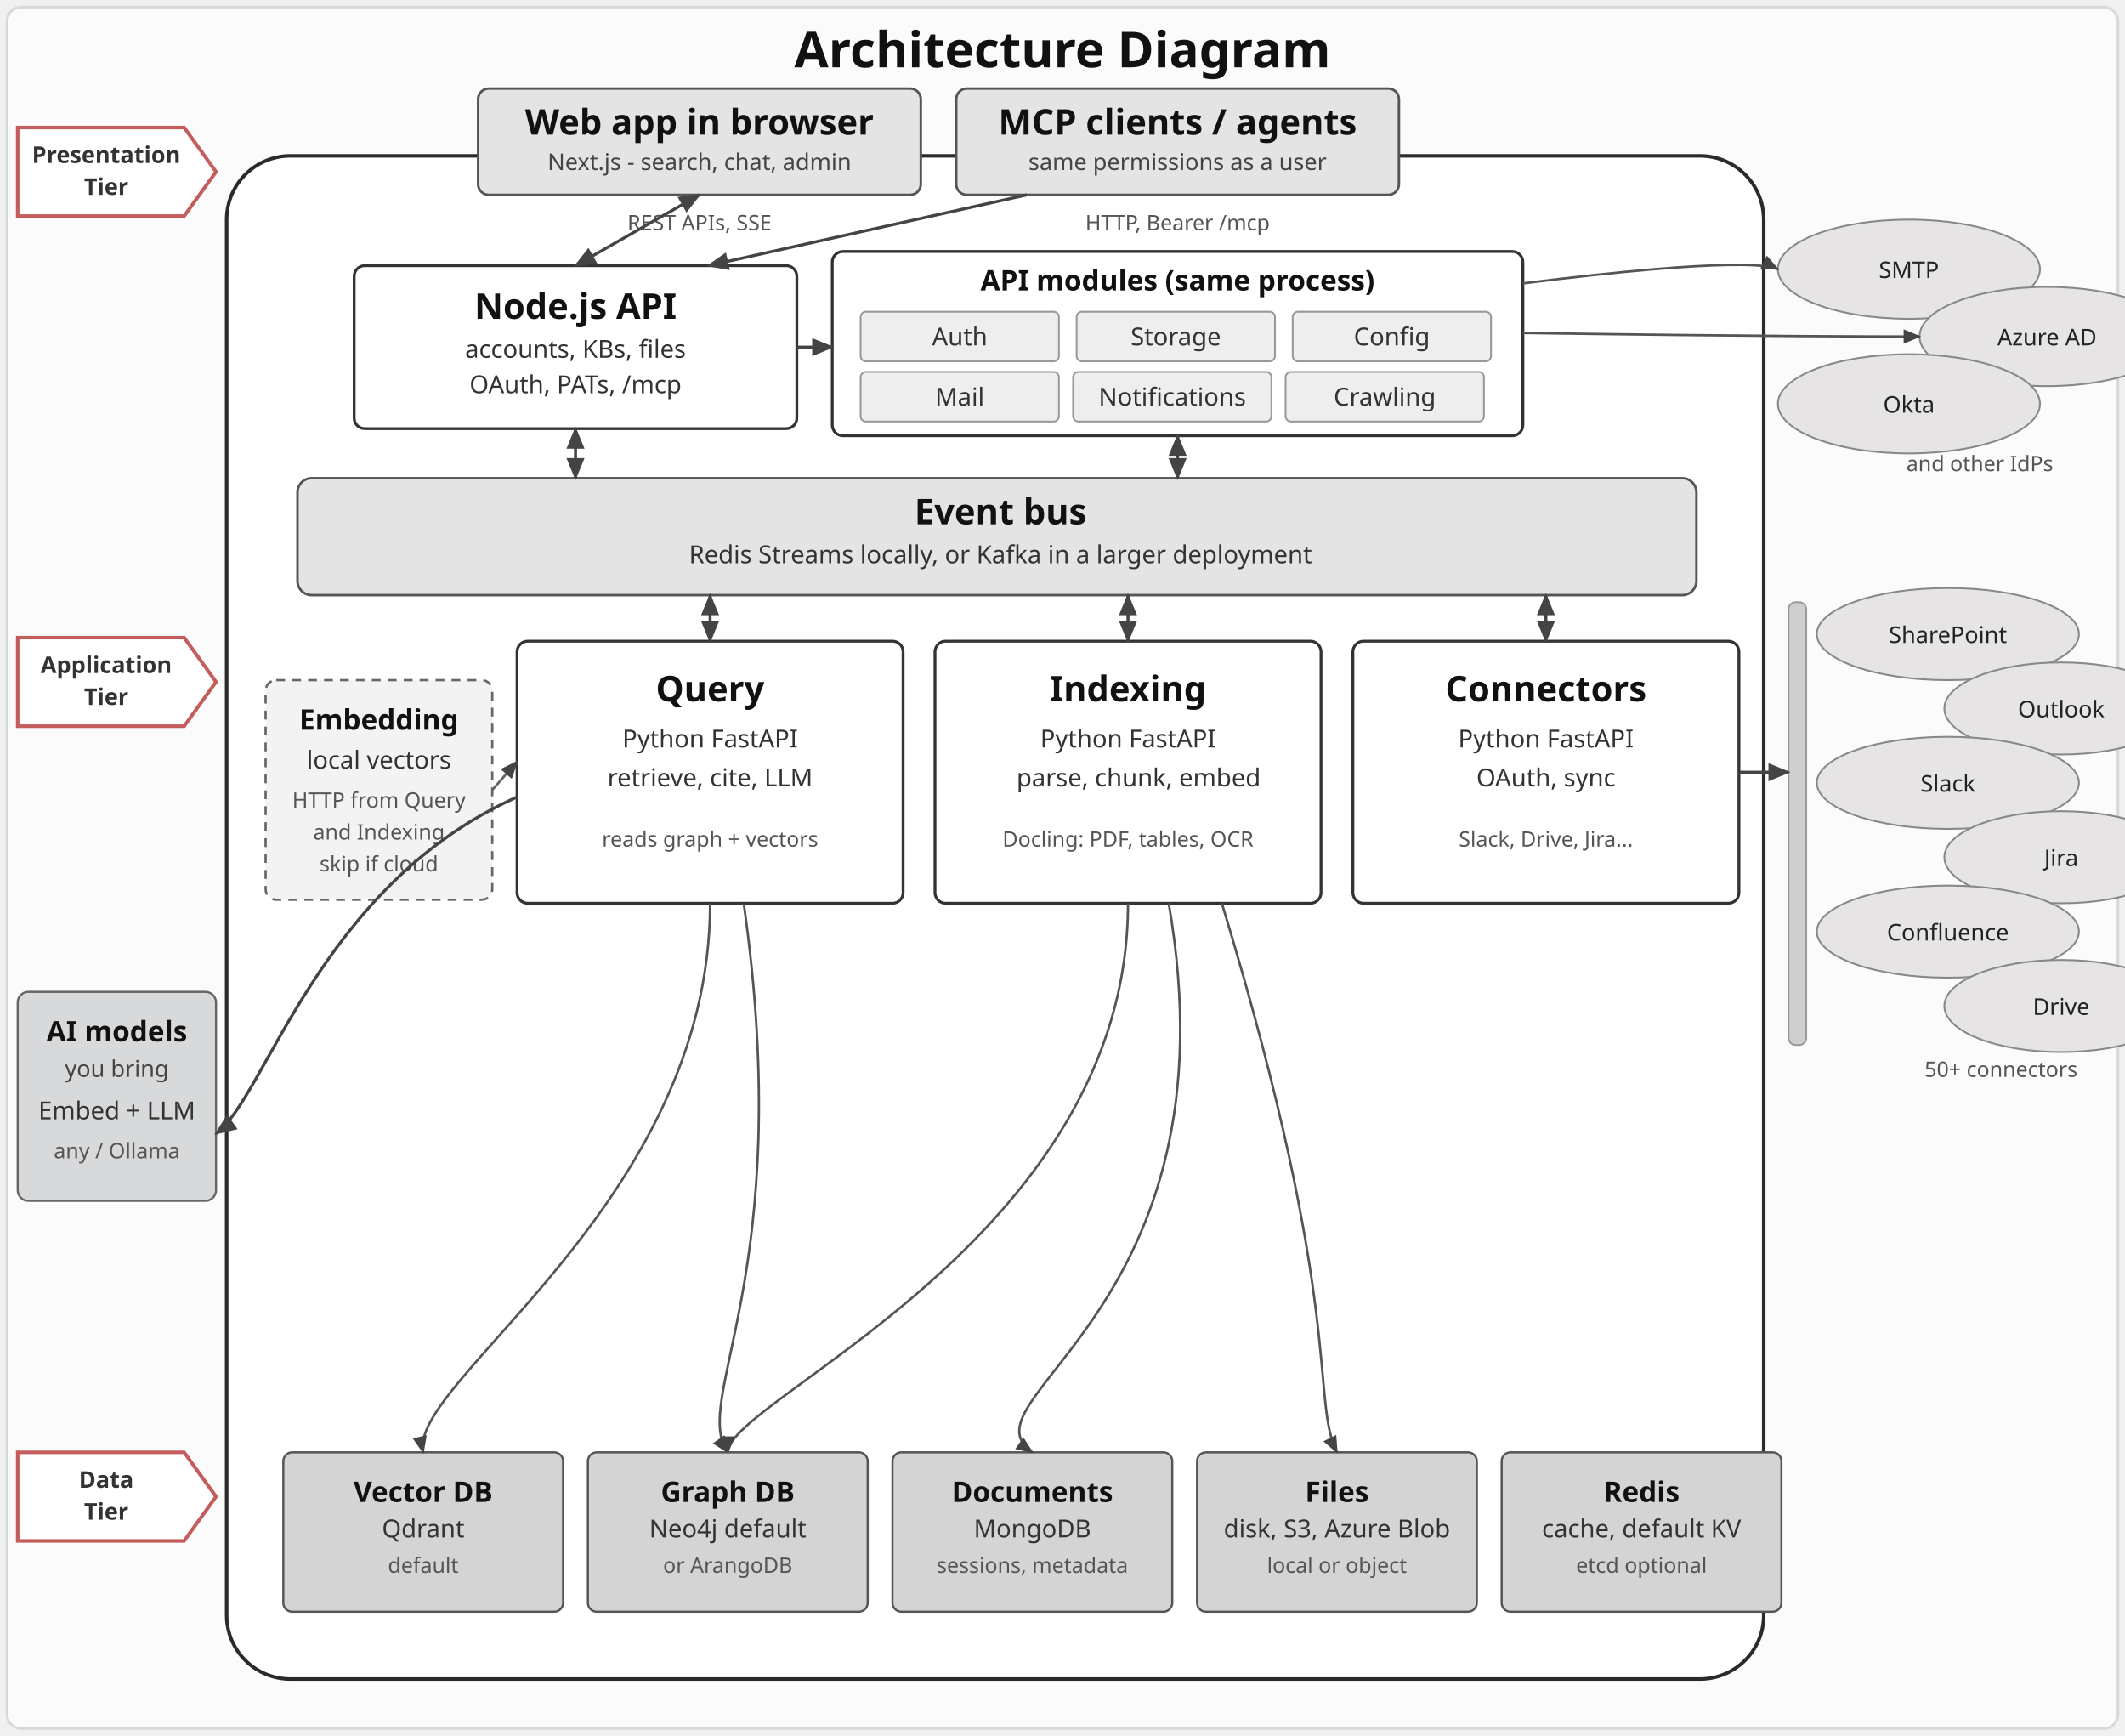
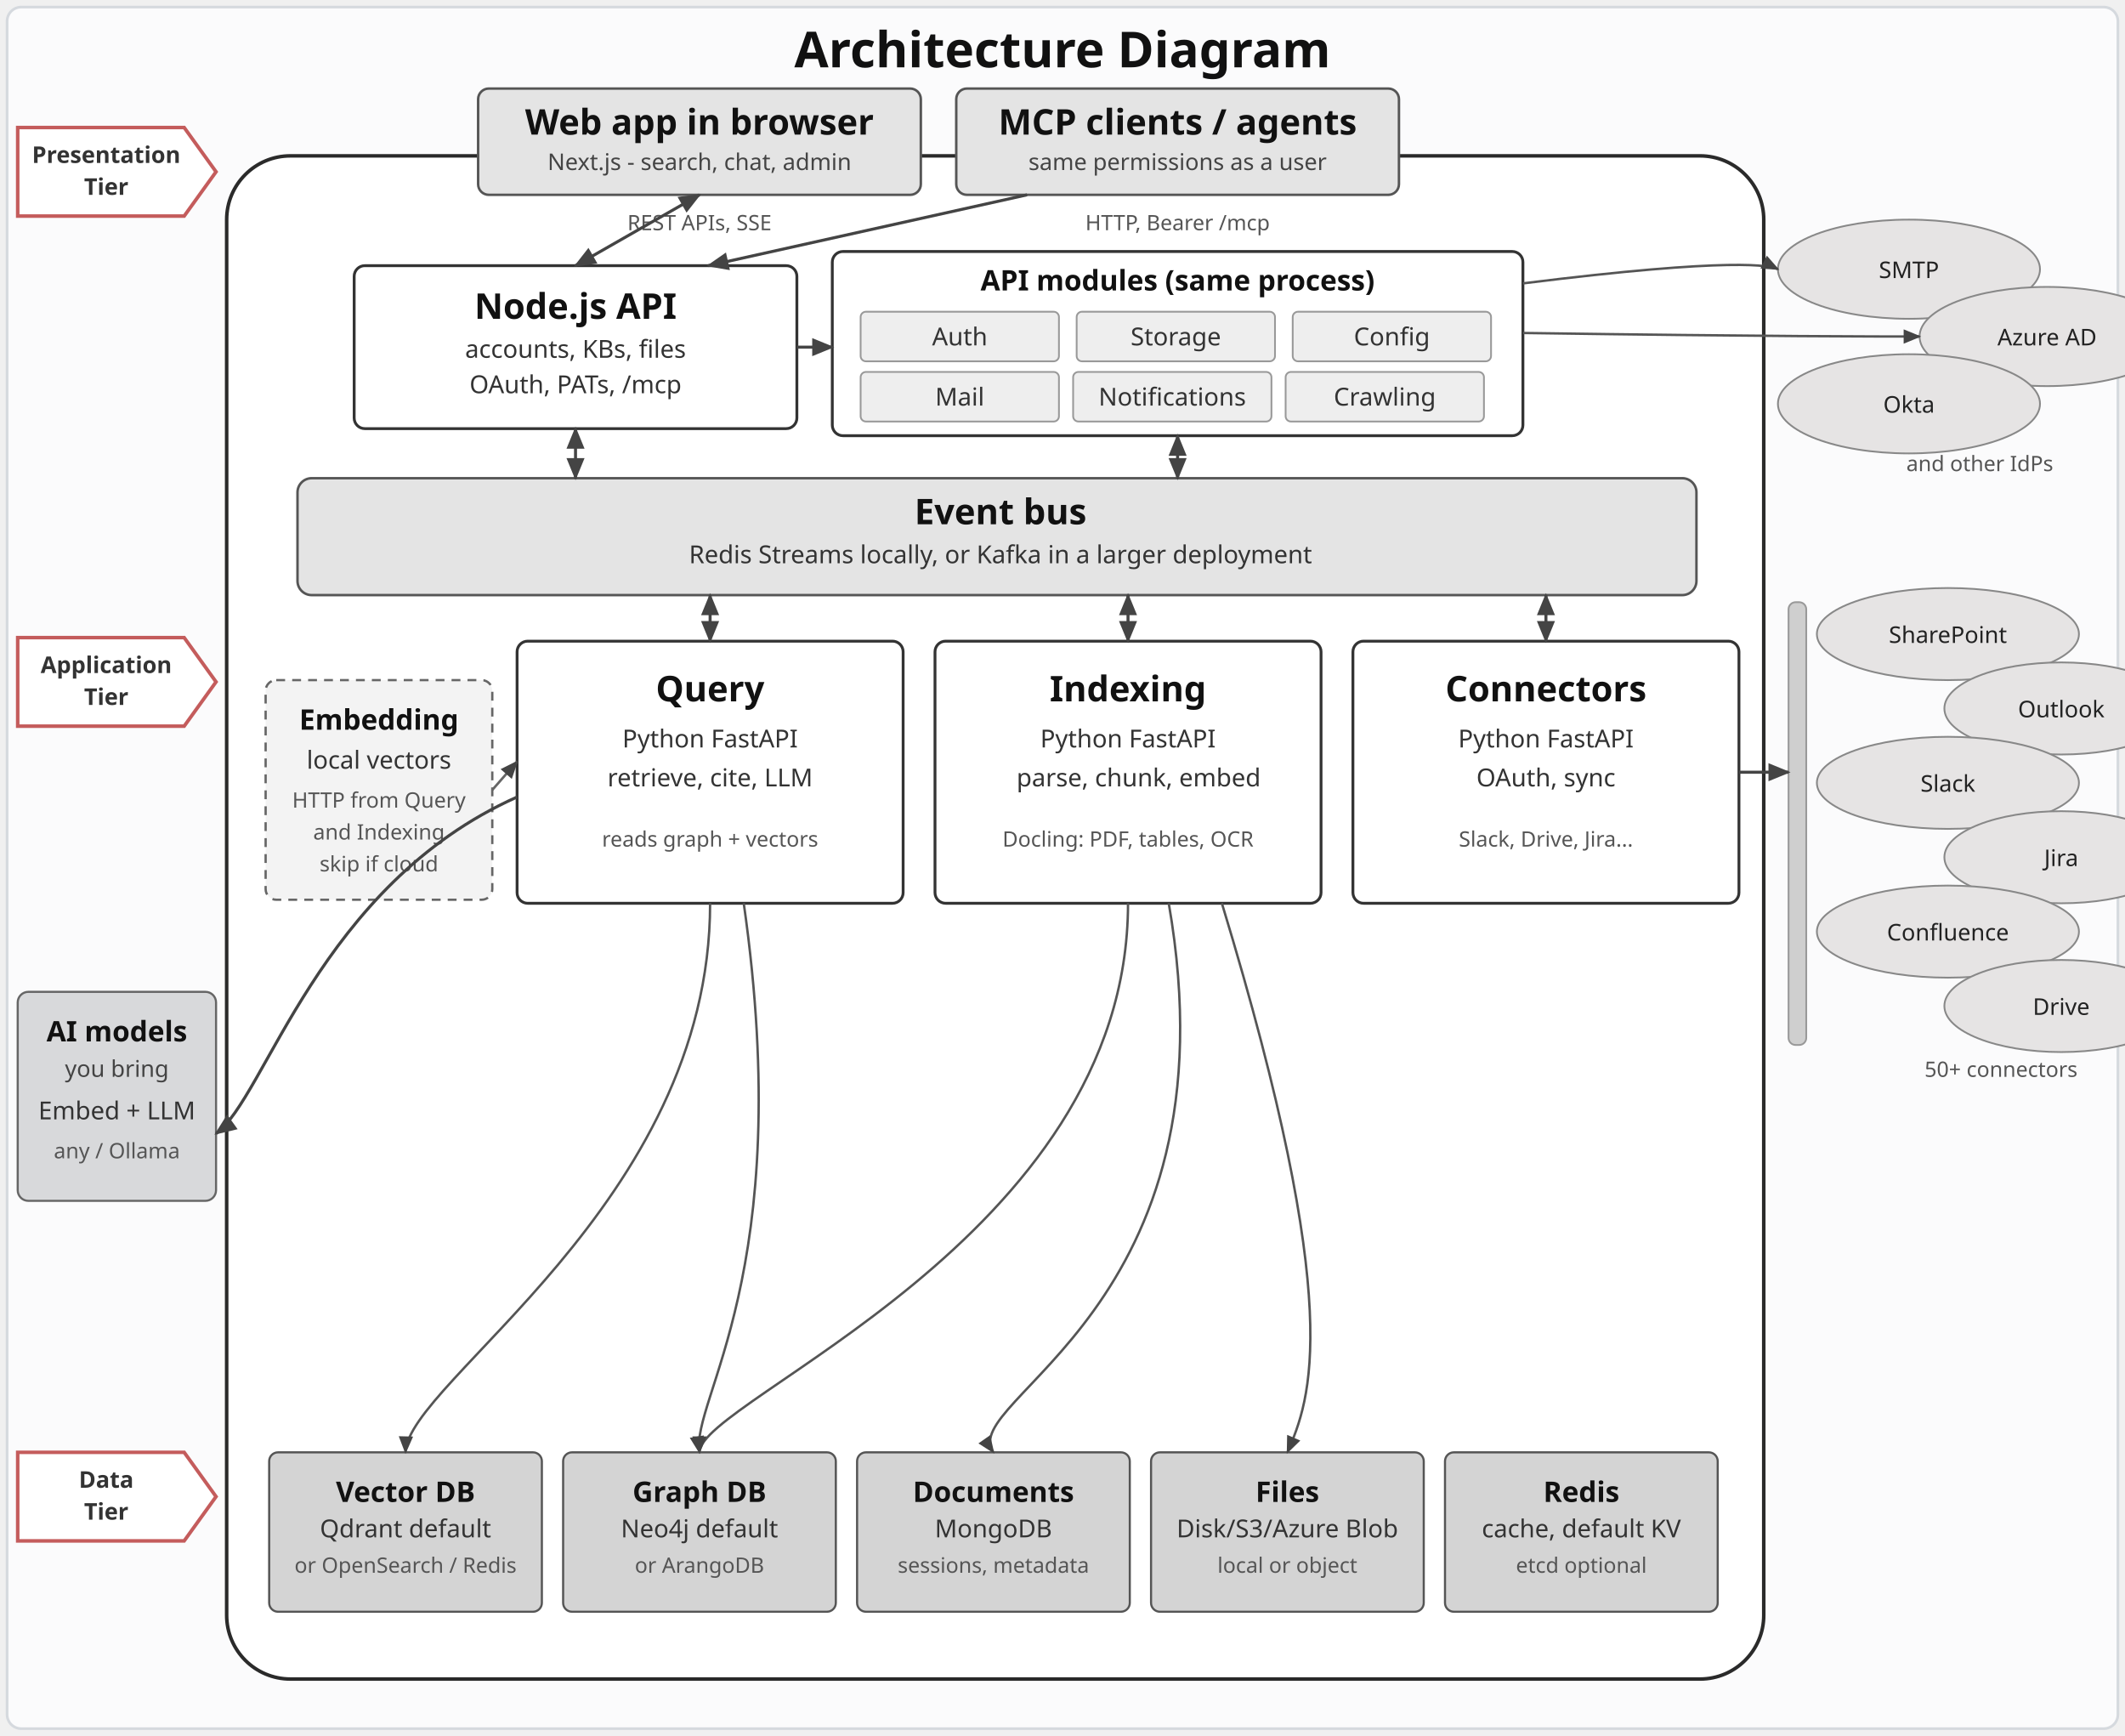
<svg xmlns="http://www.w3.org/2000/svg" viewBox="0 0 1200 980" width="1200" height="980" role="img" aria-labelledby="title desc">
  <defs>
    <marker id="arrow" viewBox="0 0 12 12" refX="10" refY="6" markerWidth="8" markerHeight="9" orient="auto">
      <path d="M0 1.5 L11 6 L0 10.5 Z" fill="#444" />
    </marker>
    <marker id="arrow-rev" viewBox="0 0 12 12" refX="2" refY="6" markerWidth="8" markerHeight="9" orient="auto">
      <path d="M12 1.5 L1 6 L12 10.5 Z" fill="#444" />
    </marker>
    <style>
      .title { font: 700 28px ui-sans-serif, system-ui, sans-serif; fill: #111; }
      .tier { font: 700 13px ui-sans-serif, system-ui, sans-serif; fill: #333; }
      .h { font: 700 20px ui-sans-serif, system-ui, sans-serif; fill: #111; }
      .h2 { font: 700 16px ui-sans-serif, system-ui, sans-serif; fill: #111; }
      .s { font: 14px ui-sans-serif, system-ui, sans-serif; fill: #333; }
      .s2 { font: 13px ui-sans-serif, system-ui, sans-serif; fill: #444; }
      .tiny { font: 12px ui-sans-serif, system-ui, sans-serif; fill: #555; }
      .ext { font: 13px ui-sans-serif, system-ui, sans-serif; fill: #222; }
    </style>
  </defs>
  <rect x="4" y="4" width="1192" height="972" rx="8" fill="#fbfbfc" stroke="#d5d9de" stroke-width="1.5" />
  <text x="600" y="38" text-anchor="middle" class="title">Architecture Diagram</text>
  <polygon points="10,72 104,72 122,97.0 104,122 10,122" fill="#fff" stroke="#c45c5c" stroke-width="2" />
  <text x="60" y="92" text-anchor="middle" class="tier">Presentation</text>
  <text x="60" y="110" text-anchor="middle" class="tier">Tier</text>
  <polygon points="10,360 104,360 122,385.0 104,410 10,410" fill="#fff" stroke="#c45c5c" stroke-width="2" />
  <text x="60" y="380" text-anchor="middle" class="tier">Application</text>
  <text x="60" y="398" text-anchor="middle" class="tier">Tier</text>
  <polygon points="10,820 104,820 122,845.0 104,870 10,870" fill="#fff" stroke="#c45c5c" stroke-width="2" />
  <text x="60" y="840" text-anchor="middle" class="tier">Data</text>
  <text x="60" y="858" text-anchor="middle" class="tier">Tier</text>
  <rect x="10" y="560" width="112" height="118" rx="6" fill="#d8d9db" stroke="#666" stroke-width="1.2" />
  <text x="66" y="588" text-anchor="middle" class="h2">AI models</text>
  <text x="66" y="608" text-anchor="middle" class="s2">you bring</text>
  <text x="66" y="632" text-anchor="middle" class="s">Embed + LLM</text>
  <text x="66" y="654" text-anchor="middle" class="tiny">any / Ollama</text>
  <rect x="128" y="88" width="868" height="860" rx="36" fill="#fff" stroke="#2a2a2a" stroke-width="2" />
  <rect x="270" y="50" width="250" height="60" rx="6" fill="#e4e4e4" stroke="#555" stroke-width="1.4" />
  <text x="395" y="76" text-anchor="middle" class="h">Web app in browser</text>
  <text x="395" y="96" text-anchor="middle" class="s2">Next.js - search, chat, admin</text>
  <rect x="540" y="50" width="250" height="60" rx="6" fill="#e4e4e4" stroke="#555" stroke-width="1.4" />
  <text x="665" y="76" text-anchor="middle" class="h">MCP clients / agents</text>
  <text x="665" y="96" text-anchor="middle" class="s2">same permissions as a user</text>
  <text x="395" y="130" text-anchor="middle" class="tiny">REST APIs, SSE</text>
  <text x="665" y="130" text-anchor="middle" class="tiny">HTTP, Bearer /mcp</text>
  <rect x="200" y="150" width="250" height="92" rx="6" fill="#fff" stroke="#333" stroke-width="1.6" />
  <text x="325" y="180" text-anchor="middle" class="h">Node.js API</text>
  <text x="325" y="202" text-anchor="middle" class="s">accounts, KBs, files</text>
  <text x="325" y="222" text-anchor="middle" class="s">OAuth, PATs, /mcp</text>
  <rect x="470" y="142" width="390" height="104" rx="6" fill="#fff" stroke="#333" stroke-width="1.6" />
  <text x="665" y="164" text-anchor="middle" class="h2">API modules (same process)</text>
  <rect x="486" y="176" width="112" height="28" rx="3" fill="#eee" stroke="#999" stroke-width="1" />
  <text x="542" y="195" text-anchor="middle" class="s">Auth</text>
  <rect x="608" y="176" width="112" height="28" rx="3" fill="#eee" stroke="#999" stroke-width="1" />
  <text x="664" y="195" text-anchor="middle" class="s">Storage</text>
  <rect x="730" y="176" width="112" height="28" rx="3" fill="#eee" stroke="#999" stroke-width="1" />
  <text x="786" y="195" text-anchor="middle" class="s">Config</text>
  <rect x="486" y="210" width="112" height="28" rx="3" fill="#eee" stroke="#999" stroke-width="1" />
  <text x="542" y="229" text-anchor="middle" class="s">Mail</text>
  <rect x="606" y="210" width="112" height="28" rx="3" fill="#eee" stroke="#999" stroke-width="1" />
  <text x="662" y="229" text-anchor="middle" class="s">Notifications</text>
  <rect x="726" y="210" width="112" height="28" rx="3" fill="#eee" stroke="#999" stroke-width="1" />
  <text x="782" y="229" text-anchor="middle" class="s">Crawling</text>
  <rect x="168" y="270" width="790" height="66" rx="8" fill="#e4e4e4" stroke="#555" stroke-width="1.4" />
  <text x="565" y="296" text-anchor="middle" class="h">Event bus</text>
  <text x="565" y="318" text-anchor="middle" class="s">Redis Streams locally, or Kafka in a larger deployment</text>
  <rect x="150" y="384" width="128" height="124" rx="6" fill="#f3f3f3" stroke="#666" stroke-width="1.3" stroke-dasharray="5 4" />
  <text x="214" y="412" text-anchor="middle" class="h2">Embedding</text>
  <text x="214" y="434" text-anchor="middle" class="s">local vectors</text>
  <text x="214" y="456" text-anchor="middle" class="tiny">HTTP from Query</text>
  <text x="214" y="474" text-anchor="middle" class="tiny">and Indexing</text>
  <text x="214" y="492" text-anchor="middle" class="tiny">skip if cloud</text>
  <rect x="292" y="362" width="218" height="148" rx="6" fill="#fff" stroke="#333" stroke-width="1.6" />
  <text x="401" y="396" text-anchor="middle" class="h">Query</text>
  <text x="401" y="422" text-anchor="middle" class="s">Python FastAPI</text>
  <text x="401" y="444" text-anchor="middle" class="s">retrieve, cite, LLM</text>
  <text x="401" y="478" text-anchor="middle" class="tiny">reads graph + vectors</text>
  <rect x="528" y="362" width="218" height="148" rx="6" fill="#fff" stroke="#333" stroke-width="1.6" />
  <text x="637" y="396" text-anchor="middle" class="h">Indexing</text>
  <text x="637" y="422" text-anchor="middle" class="s">Python FastAPI</text>
  <text x="643" y="444" text-anchor="middle" class="s">parse, chunk, embed</text>
  <text x="637" y="478" text-anchor="middle" class="tiny">Docling: PDF, tables, OCR</text>
  <rect x="764" y="362" width="218" height="148" rx="6" fill="#fff" stroke="#333" stroke-width="1.6" />
  <text x="873" y="396" text-anchor="middle" class="h">Connectors</text>
  <text x="873" y="422" text-anchor="middle" class="s">Python FastAPI</text>
  <text x="873" y="444" text-anchor="middle" class="s">OAuth, sync</text>
  <text x="873" y="478" text-anchor="middle" class="tiny">Slack, Drive, Jira...</text>
-   <rect x="160" y="820" width="158" height="90" rx="5" fill="#d4d4d4" stroke="#555" stroke-width="1.2" />
-   <text x="239" y="848" text-anchor="middle" class="h2">Vector DB</text>
-   <text x="239" y="868" text-anchor="middle" class="s">Qdrant</text>
-   <text x="239" y="888" text-anchor="middle" class="tiny">default</text>
-   <rect x="332" y="820" width="158" height="90" rx="5" fill="#d4d4d4" stroke="#555" stroke-width="1.2" />
-   <text x="411" y="848" text-anchor="middle" class="h2">Graph DB</text>
-   <text x="411" y="868" text-anchor="middle" class="s">Neo4j default</text>
-   <text x="411" y="888" text-anchor="middle" class="tiny">or ArangoDB</text>
-   <rect x="504" y="820" width="158" height="90" rx="5" fill="#d4d4d4" stroke="#555" stroke-width="1.2" />
-   <text x="583" y="848" text-anchor="middle" class="h2">Documents</text>
-   <text x="583" y="868" text-anchor="middle" class="s">MongoDB</text>
-   <text x="583" y="888" text-anchor="middle" class="tiny">sessions, metadata</text>
-   <rect x="676" y="820" width="158" height="90" rx="5" fill="#d4d4d4" stroke="#555" stroke-width="1.2" />
-   <text x="755" y="848" text-anchor="middle" class="h2">Files</text>
-   <text x="755" y="868" text-anchor="middle" class="s">disk, S3, Azure Blob</text>
-   <text x="755" y="888" text-anchor="middle" class="tiny">local or object</text>
-   <rect x="848" y="820" width="158" height="90" rx="5" fill="#d4d4d4" stroke="#555" stroke-width="1.2" />
-   <text x="927" y="848" text-anchor="middle" class="h2">Redis</text>
-   <text x="927" y="868" text-anchor="middle" class="s">cache, default KV</text>
-   <text x="927" y="888" text-anchor="middle" class="tiny">etcd optional</text>
+   <rect x="152" y="820" width="154" height="90" rx="5" fill="#d4d4d4" stroke="#555" stroke-width="1.2" />
+   <text x="229" y="848" text-anchor="middle" class="h2">Vector DB</text>
+   <text x="229" y="868" text-anchor="middle" class="s">Qdrant default</text>
+   <text x="229" y="888" text-anchor="middle" class="tiny">or OpenSearch / Redis</text>
+   <rect x="318" y="820" width="154" height="90" rx="5" fill="#d4d4d4" stroke="#555" stroke-width="1.2" />
+   <text x="395" y="848" text-anchor="middle" class="h2">Graph DB</text>
+   <text x="395" y="868" text-anchor="middle" class="s">Neo4j default</text>
+   <text x="395" y="888" text-anchor="middle" class="tiny">or ArangoDB</text>
+   <rect x="484" y="820" width="154" height="90" rx="5" fill="#d4d4d4" stroke="#555" stroke-width="1.2" />
+   <text x="561" y="848" text-anchor="middle" class="h2">Documents</text>
+   <text x="561" y="868" text-anchor="middle" class="s">MongoDB</text>
+   <text x="561" y="888" text-anchor="middle" class="tiny">sessions, metadata</text>
+   <rect x="650" y="820" width="154" height="90" rx="5" fill="#d4d4d4" stroke="#555" stroke-width="1.2" />
+   <text x="727" y="848" text-anchor="middle" class="h2">Files</text>
+   <text x="727" y="868" text-anchor="middle" class="s">Disk/S3/Azure Blob</text>
+   <text x="727" y="888" text-anchor="middle" class="tiny">local or object</text>
+   <rect x="816" y="820" width="154" height="90" rx="5" fill="#d4d4d4" stroke="#555" stroke-width="1.2" />
+   <text x="893" y="848" text-anchor="middle" class="h2">Redis</text>
+   <text x="893" y="868" text-anchor="middle" class="s">cache, default KV</text>
+   <text x="893" y="888" text-anchor="middle" class="tiny">etcd optional</text>
  <ellipse cx="1078" cy="152" rx="74" ry="28" fill="#e6e4e4" stroke="#888" />
  <text x="1078" y="157" text-anchor="middle" class="ext">SMTP</text>
  <ellipse cx="1156" cy="190" rx="72" ry="28" fill="#e6e4e4" stroke="#888" />
  <text x="1156" y="195" text-anchor="middle" class="ext">Azure AD</text>
  <ellipse cx="1078" cy="228" rx="74" ry="28" fill="#e6e4e4" stroke="#888" />
  <text x="1078" y="233" text-anchor="middle" class="ext">Okta</text>
  <text x="1118" y="266" text-anchor="middle" class="tiny">and other IdPs</text>
  <rect x="1010" y="340" width="10" height="250" rx="4" fill="#cfcfcf" stroke="#999" stroke-width="1" />
  <ellipse cx="1100" cy="358" rx="74" ry="26" fill="#e6e4e4" stroke="#888" />
  <text x="1100" y="363" text-anchor="middle" class="ext">SharePoint</text>
  <ellipse cx="1164" cy="400" rx="66" ry="26" fill="#e6e4e4" stroke="#888" />
  <text x="1164" y="405" text-anchor="middle" class="ext">Outlook</text>
  <ellipse cx="1100" cy="442" rx="74" ry="26" fill="#e6e4e4" stroke="#888" />
  <text x="1100" y="447" text-anchor="middle" class="ext">Slack</text>
  <ellipse cx="1164" cy="484" rx="66" ry="26" fill="#e6e4e4" stroke="#888" />
  <text x="1164" y="489" text-anchor="middle" class="ext">Jira</text>
  <ellipse cx="1100" cy="526" rx="74" ry="26" fill="#e6e4e4" stroke="#888" />
  <text x="1100" y="531" text-anchor="middle" class="ext">Confluence</text>
  <ellipse cx="1164" cy="568" rx="66" ry="26" fill="#e6e4e4" stroke="#888" />
  <text x="1164" y="573" text-anchor="middle" class="ext">Drive</text>
  <text x="1130" y="608" text-anchor="middle" class="tiny">50+ connectors</text>
  <line x1="395" y1="110" x2="325" y2="150" stroke="#444" stroke-width="1.7" marker-start="url(#arrow-rev)" marker-end="url(#arrow)" />
  <line x1="580" y1="110" x2="400" y2="150" stroke="#444" stroke-width="1.7" marker-end="url(#arrow)" />
  <line x1="450" y1="196" x2="470" y2="196" stroke="#444" stroke-width="1.7" marker-end="url(#arrow)" />
  <line x1="325" y1="242" x2="325" y2="270" stroke="#444" stroke-width="1.7" marker-start="url(#arrow-rev)" marker-end="url(#arrow)" />
  <line x1="665" y1="246" x2="665" y2="270" stroke="#444" stroke-width="1.7" marker-start="url(#arrow-rev)" marker-end="url(#arrow)" />
  <line x1="401" y1="336" x2="401" y2="362" stroke="#444" stroke-width="1.7" marker-start="url(#arrow-rev)" marker-end="url(#arrow)" />
  <line x1="637" y1="336" x2="637" y2="362" stroke="#444" stroke-width="1.7" marker-start="url(#arrow-rev)" marker-end="url(#arrow)" />
  <line x1="873" y1="336" x2="873" y2="362" stroke="#444" stroke-width="1.7" marker-start="url(#arrow-rev)" marker-end="url(#arrow)" />
  <line x1="278" y1="446" x2="292" y2="430" stroke="#666" stroke-width="1.4" marker-end="url(#arrow)" />
  <path d="M292 450 C 180 500, 150 620, 122 640" fill="none" stroke="#444" stroke-width="1.7" marker-end="url(#arrow)" />
-   <path d="M401 510 C 401 680, 230 780, 239 820" fill="none" stroke="#555" stroke-width="1.35" marker-end="url(#arrow)" />
-   <path d="M420 510 C 450 720, 390 790, 411 820" fill="none" stroke="#555" stroke-width="1.35" marker-end="url(#arrow)" />
-   <path d="M637 510 C 637 700, 411 790, 411 820" fill="none" stroke="#555" stroke-width="1.35" marker-end="url(#arrow)" />
-   <path d="M660 510 C 700 740, 540 790, 583 820" fill="none" stroke="#555" stroke-width="1.35" marker-end="url(#arrow)" />
-   <path d="M690 510 C 760 740, 740 790, 755 820" fill="none" stroke="#555" stroke-width="1.35" marker-end="url(#arrow)" />
+   <path d="M401 510 C 401 680, 230 780, 229 820" fill="none" stroke="#555" stroke-width="1.35" marker-end="url(#arrow)" />
+   <path d="M420 510 C 450 720, 390 790, 395 820" fill="none" stroke="#555" stroke-width="1.35" marker-end="url(#arrow)" />
+   <path d="M637 510 C 637 700, 395 790, 395 820" fill="none" stroke="#555" stroke-width="1.35" marker-end="url(#arrow)" />
+   <path d="M660 510 C 700 740, 540 790, 561 820" fill="none" stroke="#555" stroke-width="1.35" marker-end="url(#arrow)" />
+   <path d="M690 510 C 760 740, 740 790, 727 820" fill="none" stroke="#555" stroke-width="1.35" marker-end="url(#arrow)" />
  <path d="M860 160 C 980 145, 1000 150, 1004 152" fill="none" stroke="#555" stroke-width="1.35" marker-end="url(#arrow)" />
  <path d="M860 188 C 1000 190, 1060 190, 1084 190" fill="none" stroke="#555" stroke-width="1.35" marker-end="url(#arrow)" />
  <path d="M982 436 C 996 436, 1000 436, 1010 436" fill="none" stroke="#444" stroke-width="1.7" marker-end="url(#arrow)" />
</svg>
